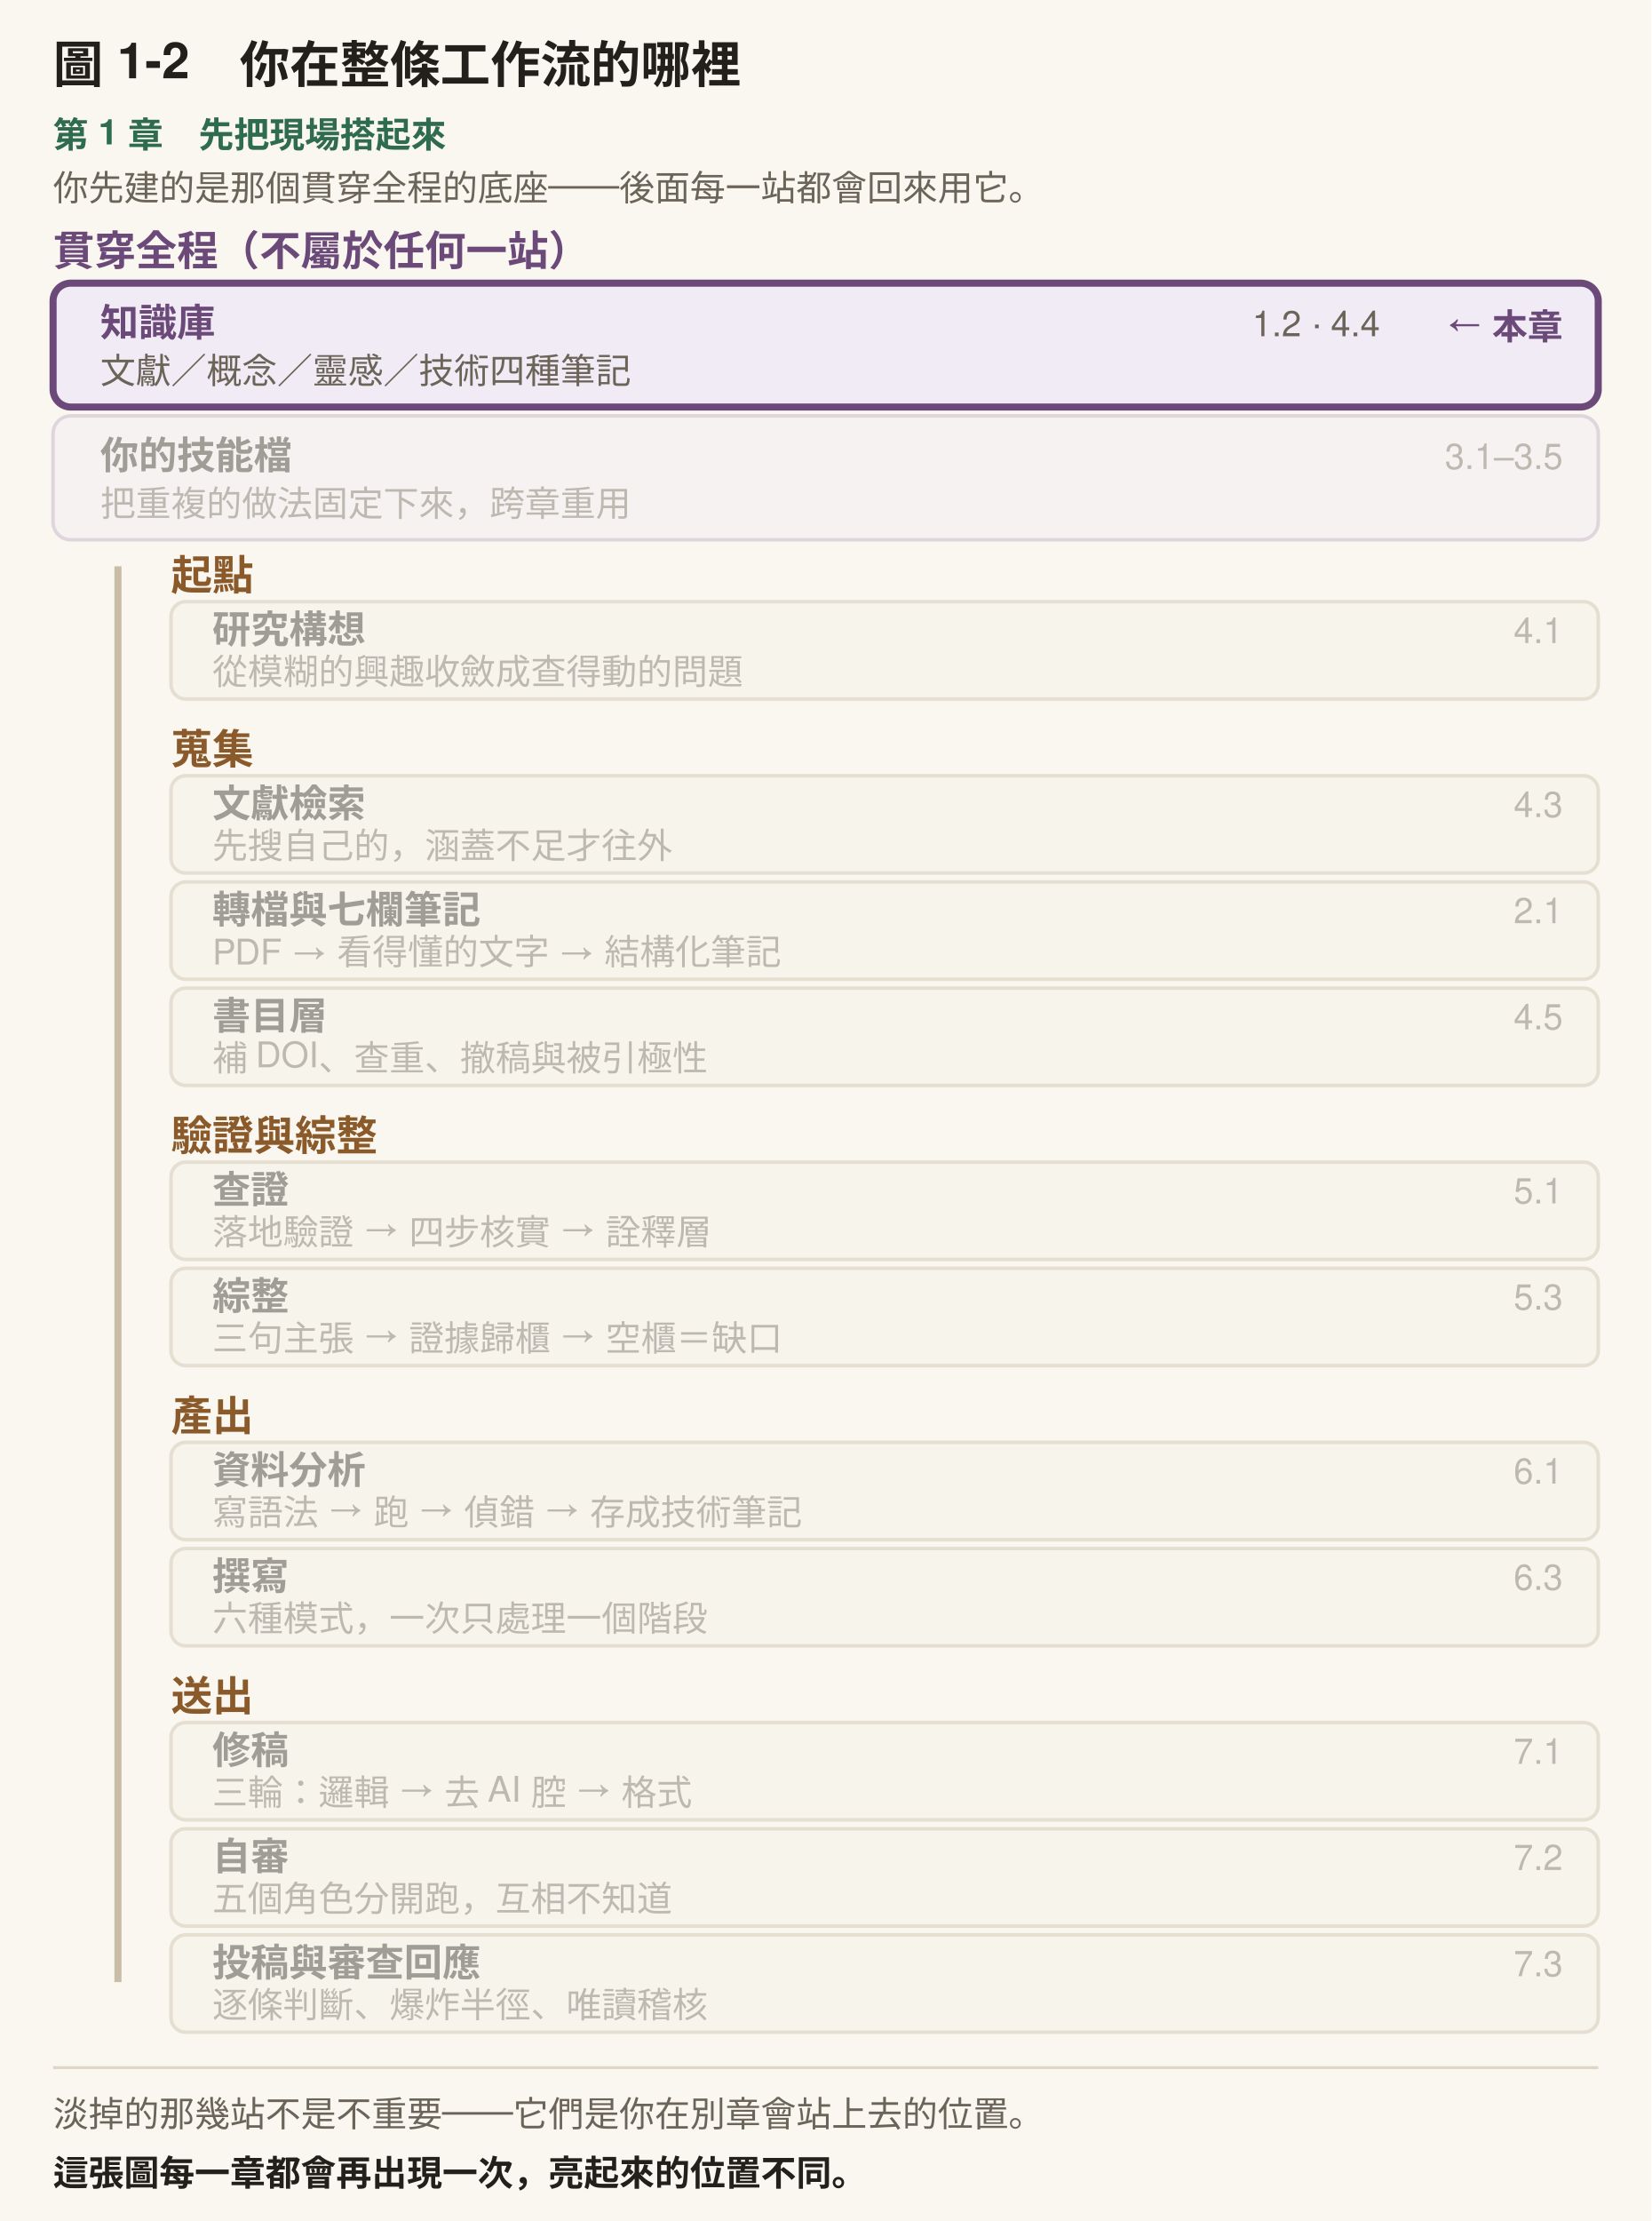
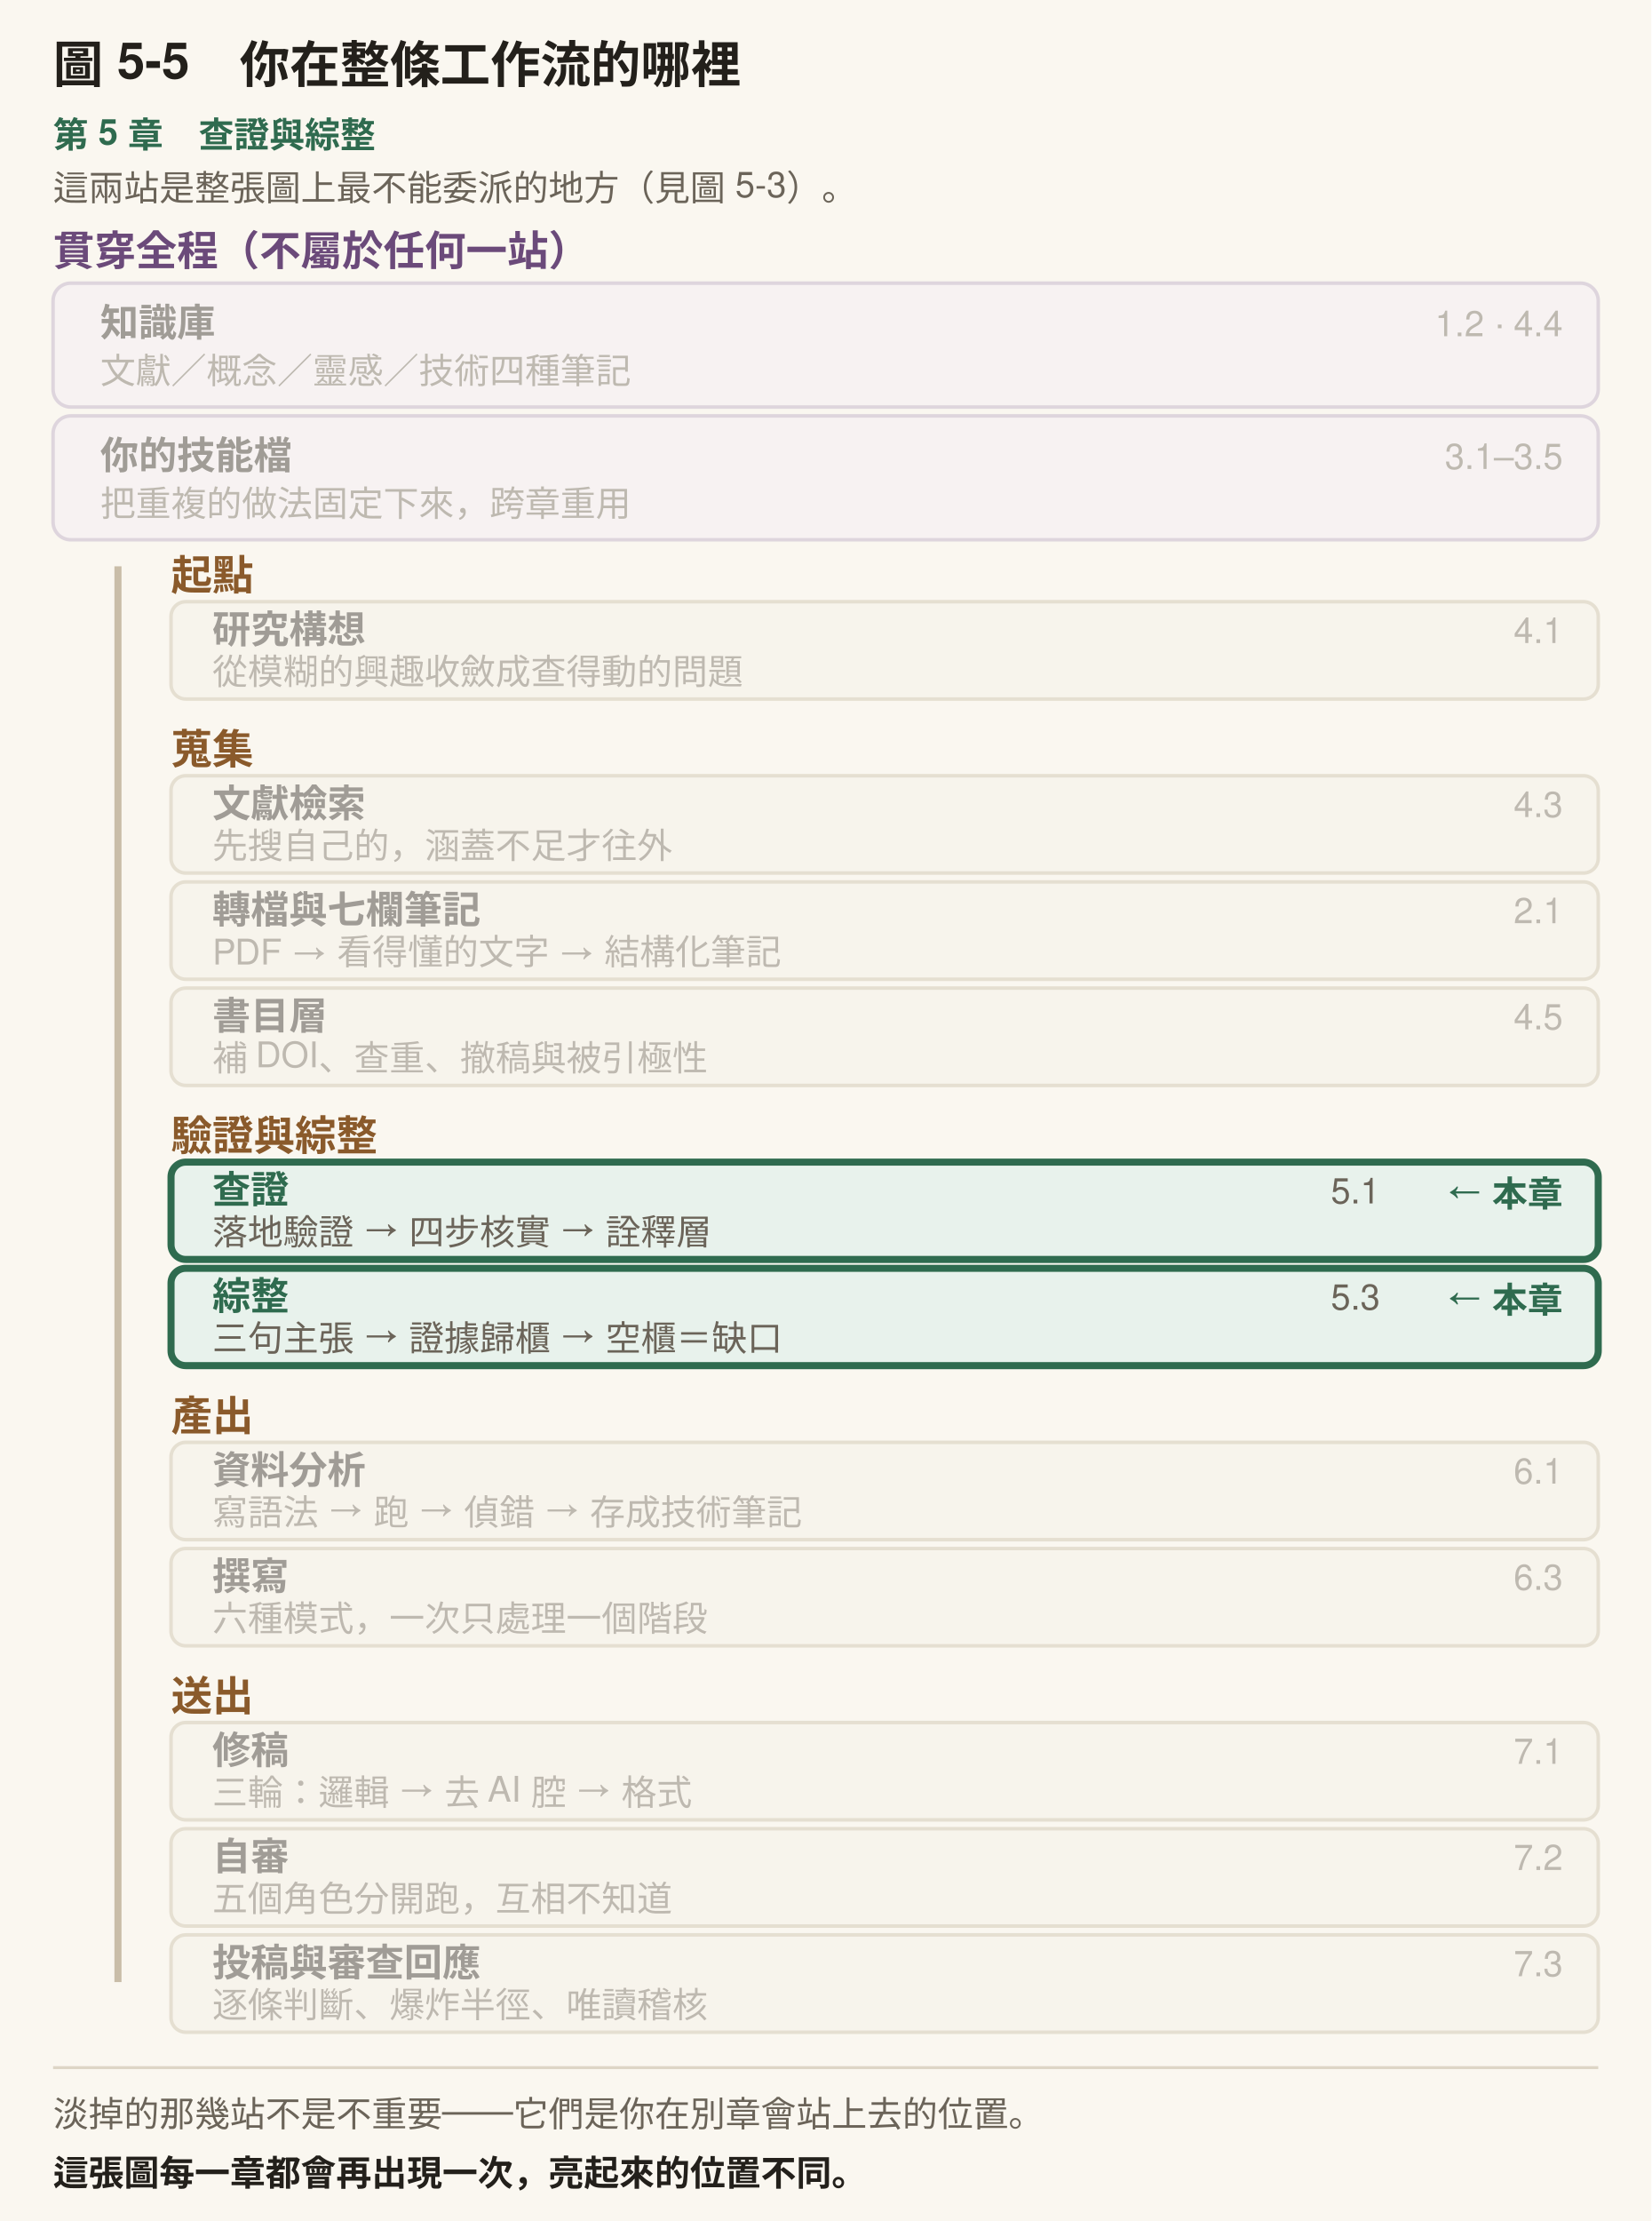
<svg xmlns="http://www.w3.org/2000/svg" viewBox="0 0 560 753" width="560" height="753" font-family="Noto Sans TC, Microsoft JhengHei, Helvetica, Arial, sans-serif">
  <style>
    @page{size:560px 753px;margin:0}
    .bg{fill:#faf7f0}
    .ink{fill:#23201b}
    .muted{fill:#6b6459}
    .rule{stroke:#ddd5c6;stroke-width:1}
    .rail{stroke:#c9bda8;stroke-width:2.4;fill:none}
    .node{fill:#f3f0e8;stroke:#c9bfa8;stroke-width:1.2}
    .nodeOn{fill:#e8f2ec;stroke:#2f6b4f;stroke-width:2.4}
    .span{fill:#f2edf6;stroke:#b8a8c4;stroke-width:1.2}
    .spanOn{fill:#f1ebf5;stroke:#6b4a7a;stroke-width:2.4}
    .zone{fill:#8a5a2b}
    .on{fill:#2f6b4f}
    .onSpan{fill:#6b4a7a}
    .dim{opacity:0.42}
    .tagOn{fill:#2f6b4f}
    .tagOnSpan{fill:#6b4a7a}
    .hdr{fill:#efe9dc}
    .title{font-size:17px;font-weight:700}
    .h{font-size:14px;font-weight:700}
    .b{font-size:13px;font-weight:700}
    .s{font-size:12px}
    @media (prefers-color-scheme: dark){
      .bg{fill:#17150f}
      .ink{fill:#ece5d6}
      .muted{fill:#a49a88}
      .rule{stroke:#3a352a}
      .rail{stroke:#4a4335}
      .node{fill:#1e1b14;stroke:#3d3629}
      .nodeOn{fill:#15241c;stroke:#7fc4a0}
      .span{fill:#221c28;stroke:#4d4356}
      .spanOn{fill:#241b2a;stroke:#c3a0d4}
      .zone{fill:#d09a5e}
      .on{fill:#7fc4a0}
      .onSpan{fill:#c3a0d4}
      .tagOn{fill:#7fc4a0}
      .tagOnSpan{fill:#c3a0d4}
      .hdr{fill:#241f16}
    }
  </style>
  <rect class="bg" width="560" height="753" />
-   <text class="ink title" x="18" y="28">圖 1-2　你在整條工作流的哪裡</text>
-   <text class="on s" x="18" y="50" font-weight="700">第 1 章　先把現場搭起來</text>
-   <text class="muted s" x="18" y="68">你先建的是那個貫穿全程的底座——後面每一站都會回來用它。</text>
+   <text class="ink title" x="18" y="28">圖 5-5　你在整條工作流的哪裡</text>
+   <text class="on s" x="18" y="50" font-weight="700">第 5 章　查證與綜整</text>
+   <text class="muted s" x="18" y="68">這兩站是整張圖上最不能委派的地方（見圖 5-3）。</text>
  <text class="onSpan h" x="18" y="90">貫穿全程（不屬於任何一站）</text>
-   <g>
-     <rect class="spanOn" x="18" y="96" width="524" height="42" rx="6" />
-     <text class="onSpan b" x="34" y="114">知識庫</text>
+   <g class="dim">
+     <rect class="span" x="18" y="96" width="524" height="42" rx="6" />
+     <text class="ink b" x="34" y="114">知識庫</text>
    <text class="muted s" x="34" y="130">文獻／概念／靈感／技術四種筆記</text>
-     <text class="muted s" x="468" y="114" text-anchor="end">1.2 · 4.4</text>
-     <text class="tagOnSpan s" x="530" y="114" text-anchor="end" font-weight="700">← 本章</text>
+     <text class="muted s" x="530" y="114" text-anchor="end">1.2 · 4.4</text>
  </g>
  <g class="dim">
    <rect class="span" x="18" y="141" width="524" height="42" rx="6" />
    <text class="ink b" x="34" y="159">你的技能檔</text>
    <text class="muted s" x="34" y="175">把重複的做法固定下來，跨章重用</text>
    <text class="muted s" x="530" y="159" text-anchor="end">3.1–3.5</text>
  </g>
  <path class="rail" d="M40,192 L40,672" />
  <text class="zone h" x="58" y="200">起點</text>
  <g class="dim">
    <rect class="node" x="58" y="204" width="484" height="33" rx="5" />
    <text class="ink b" x="72" y="218">研究構想</text>
    <text class="muted s" x="72" y="232">從模糊的興趣收斂成查得動的問題</text>
    <text class="muted s" x="530" y="218" text-anchor="end">4.1</text>
  </g>
  <text class="zone h" x="58" y="259">蒐集</text>
  <g class="dim">
    <rect class="node" x="58" y="263" width="484" height="33" rx="5" />
    <text class="ink b" x="72" y="277">文獻檢索</text>
    <text class="muted s" x="72" y="291">先搜自己的，涵蓋不足才往外</text>
    <text class="muted s" x="530" y="277" text-anchor="end">4.3</text>
  </g>
  <g class="dim">
    <rect class="node" x="58" y="299" width="484" height="33" rx="5" />
    <text class="ink b" x="72" y="313">轉檔與七欄筆記</text>
    <text class="muted s" x="72" y="327">PDF → 看得懂的文字 → 結構化筆記</text>
    <text class="muted s" x="530" y="313" text-anchor="end">2.1</text>
  </g>
  <g class="dim">
    <rect class="node" x="58" y="335" width="484" height="33" rx="5" />
    <text class="ink b" x="72" y="349">書目層</text>
    <text class="muted s" x="72" y="363">補 DOI、查重、撤稿與被引極性</text>
    <text class="muted s" x="530" y="349" text-anchor="end">4.5</text>
  </g>
  <text class="zone h" x="58" y="390">驗證與綜整</text>
-   <g class="dim">
-     <rect class="node" x="58" y="394" width="484" height="33" rx="5" />
-     <text class="ink b" x="72" y="408">查證</text>
+   <g>
+     <rect class="nodeOn" x="58" y="394" width="484" height="33" rx="5" />
+     <text class="on b" x="72" y="408">查證</text>
    <text class="muted s" x="72" y="422">落地驗證 → 四步核實 → 詮釋層</text>
-     <text class="muted s" x="530" y="408" text-anchor="end">5.1</text>
+     <text class="muted s" x="468" y="408" text-anchor="end">5.1</text>
+     <text class="tagOn s" x="530" y="408" text-anchor="end" font-weight="700">← 本章</text>
  </g>
-   <g class="dim">
-     <rect class="node" x="58" y="430" width="484" height="33" rx="5" />
-     <text class="ink b" x="72" y="444">綜整</text>
+   <g>
+     <rect class="nodeOn" x="58" y="430" width="484" height="33" rx="5" />
+     <text class="on b" x="72" y="444">綜整</text>
    <text class="muted s" x="72" y="458">三句主張 → 證據歸櫃 → 空櫃＝缺口</text>
-     <text class="muted s" x="530" y="444" text-anchor="end">5.3</text>
+     <text class="muted s" x="468" y="444" text-anchor="end">5.3</text>
+     <text class="tagOn s" x="530" y="444" text-anchor="end" font-weight="700">← 本章</text>
  </g>
  <text class="zone h" x="58" y="485">產出</text>
  <g class="dim">
    <rect class="node" x="58" y="489" width="484" height="33" rx="5" />
    <text class="ink b" x="72" y="503">資料分析</text>
    <text class="muted s" x="72" y="517">寫語法 → 跑 → 偵錯 → 存成技術筆記</text>
    <text class="muted s" x="530" y="503" text-anchor="end">6.1</text>
  </g>
  <g class="dim">
    <rect class="node" x="58" y="525" width="484" height="33" rx="5" />
    <text class="ink b" x="72" y="539">撰寫</text>
    <text class="muted s" x="72" y="553">六種模式，一次只處理一個階段</text>
    <text class="muted s" x="530" y="539" text-anchor="end">6.3</text>
  </g>
  <text class="zone h" x="58" y="580">送出</text>
  <g class="dim">
    <rect class="node" x="58" y="584" width="484" height="33" rx="5" />
    <text class="ink b" x="72" y="598">修稿</text>
    <text class="muted s" x="72" y="612">三輪：邏輯 → 去 AI 腔 → 格式</text>
    <text class="muted s" x="530" y="598" text-anchor="end">7.1</text>
  </g>
  <g class="dim">
    <rect class="node" x="58" y="620" width="484" height="33" rx="5" />
    <text class="ink b" x="72" y="634">自審</text>
    <text class="muted s" x="72" y="648">五個角色分開跑，互相不知道</text>
    <text class="muted s" x="530" y="634" text-anchor="end">7.2</text>
  </g>
  <g class="dim">
    <rect class="node" x="58" y="656" width="484" height="33" rx="5" />
    <text class="ink b" x="72" y="670">投稿與審查回應</text>
    <text class="muted s" x="72" y="684">逐條判斷、爆炸半徑、唯讀稽核</text>
    <text class="muted s" x="530" y="670" text-anchor="end">7.3</text>
  </g>
  <line class="rule" x1="18" y1="701" x2="542" y2="701" />
  <text class="muted s" x="18" y="721">淡掉的那幾站不是不重要——它們是你在別章會站上去的位置。</text>
  <text class="ink s" x="18" y="741" font-weight="700">這張圖每一章都會再出現一次，亮起來的位置不同。</text>
</svg>
